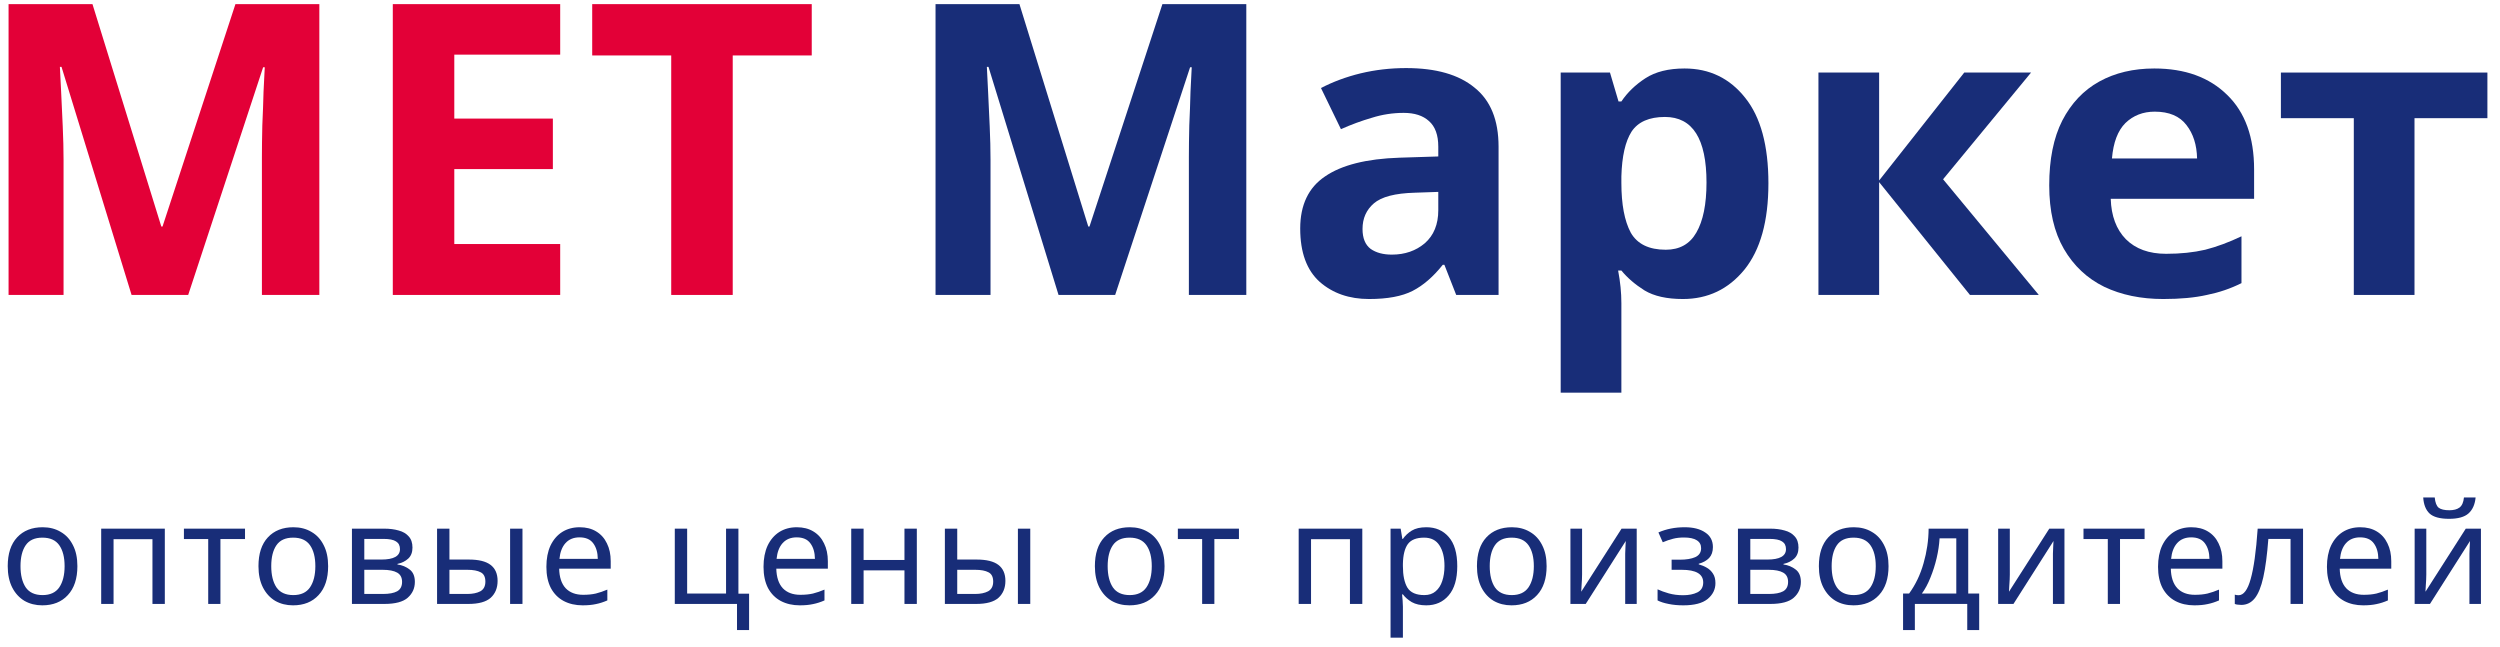
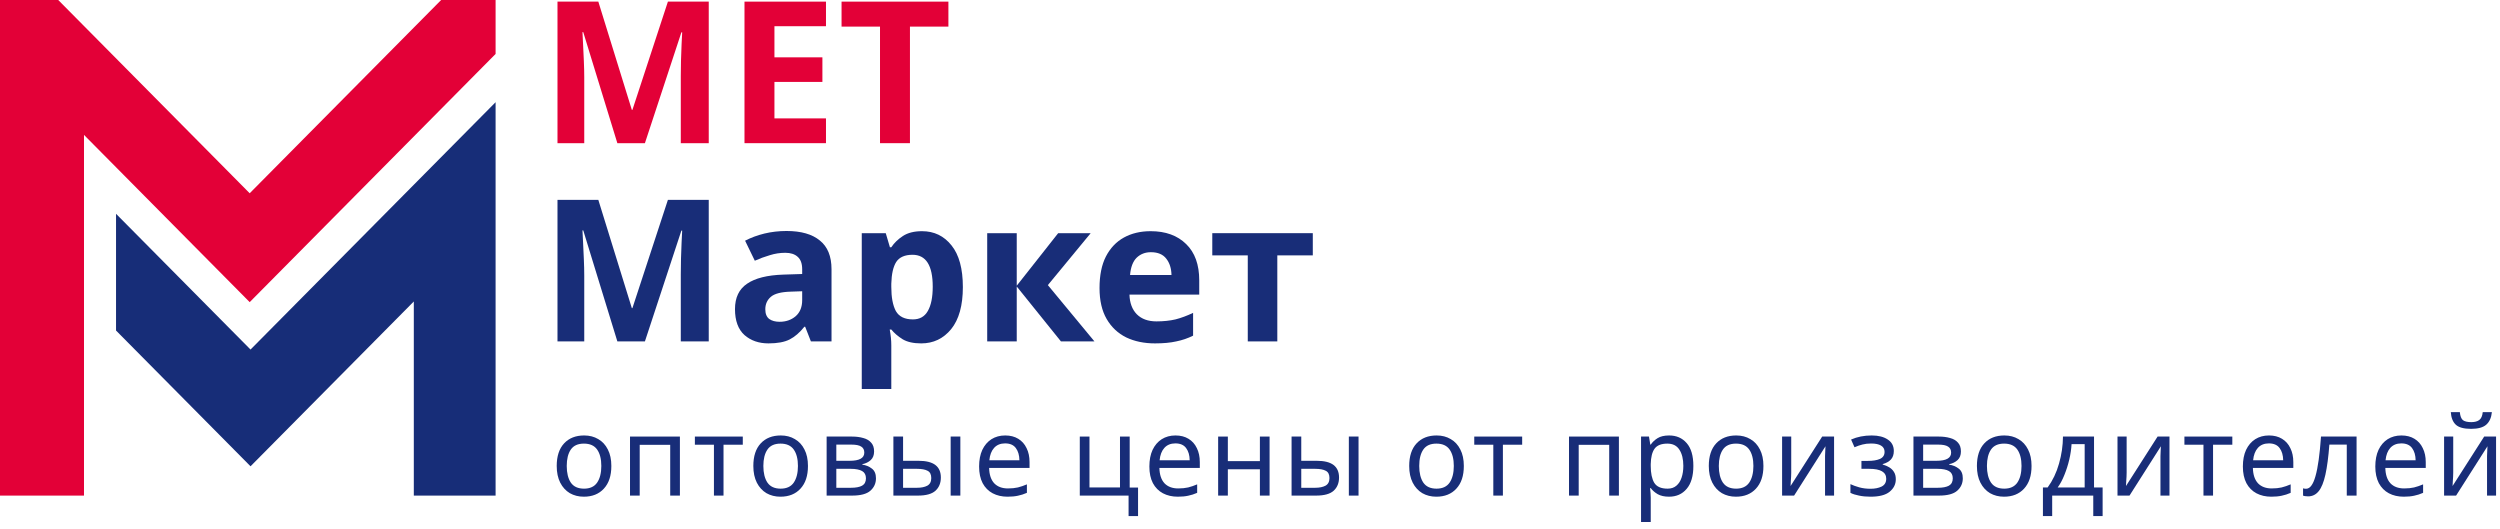
- <svg xmlns="http://www.w3.org/2000/svg" width="178" height="46" viewBox="0 0 178 46" fill="none">
-   <path d="M75.368 21L70.38 4.76H70.264C70.283 5.147 70.312 5.727 70.351 6.5C70.39 7.273 70.428 8.105 70.467 8.994C70.506 9.864 70.525 10.657 70.525 11.372V21H66.61V0.294H72.584L77.485 16.128H77.572L82.763 0.294H88.737V21H84.648V11.198C84.648 10.541 84.658 9.787 84.677 8.936C84.716 8.085 84.745 7.283 84.764 6.529C84.803 5.756 84.832 5.176 84.851 4.789H84.735L79.399 21H75.368Z" fill="#182D78" />
-   <path d="M100.115 4.847C102.242 4.847 103.866 5.311 104.987 6.239C106.128 7.148 106.698 8.549 106.698 10.444V21H103.682L102.841 18.854H102.725C102.049 19.705 101.333 20.323 100.579 20.71C99.825 21.097 98.791 21.29 97.476 21.29C96.065 21.29 94.895 20.884 93.967 20.072C93.039 19.241 92.575 17.974 92.575 16.273C92.575 14.591 93.165 13.354 94.344 12.561C95.524 11.749 97.293 11.304 99.651 11.227L102.406 11.14V10.444C102.406 9.613 102.184 9.004 101.739 8.617C101.314 8.23 100.715 8.037 99.941 8.037C99.168 8.037 98.414 8.153 97.679 8.385C96.945 8.598 96.21 8.868 95.475 9.197L94.054 6.268C94.905 5.823 95.843 5.475 96.867 5.224C97.911 4.973 98.994 4.847 100.115 4.847ZM100.724 13.721C99.332 13.76 98.366 14.011 97.824 14.475C97.283 14.939 97.012 15.548 97.012 16.302C97.012 16.959 97.206 17.433 97.592 17.723C97.979 17.994 98.482 18.129 99.1 18.129C100.028 18.129 100.811 17.858 101.449 17.317C102.087 16.756 102.406 15.973 102.406 14.968V13.663L100.724 13.721Z" fill="#182D78" />
-   <path d="M119.937 4.876C121.716 4.876 123.156 5.572 124.258 6.964C125.36 8.337 125.911 10.367 125.911 13.054C125.911 15.741 125.341 17.791 124.2 19.202C123.06 20.594 121.6 21.29 119.821 21.29C118.681 21.29 117.772 21.087 117.095 20.681C116.419 20.256 115.868 19.782 115.442 19.26H115.21C115.365 20.072 115.442 20.845 115.442 21.58V27.96H111.121V5.166H114.63L115.239 7.225H115.442C115.868 6.587 116.438 6.036 117.153 5.572C117.869 5.108 118.797 4.876 119.937 4.876ZM118.545 8.327C117.424 8.327 116.631 8.675 116.167 9.371C115.723 10.067 115.481 11.13 115.442 12.561V13.025C115.442 14.552 115.665 15.732 116.109 16.563C116.573 17.375 117.405 17.781 118.603 17.781C119.589 17.781 120.314 17.375 120.778 16.563C121.262 15.732 121.503 14.543 121.503 12.996C121.503 9.883 120.517 8.327 118.545 8.327Z" fill="#182D78" />
-   <path d="M139.855 5.166H144.611L138.347 12.764L145.162 21H140.261L133.794 12.967V21H129.473V5.166H133.794V12.851L139.855 5.166Z" fill="#182D78" />
-   <path d="M153.387 4.876C155.571 4.876 157.302 5.504 158.578 6.761C159.854 7.998 160.492 9.767 160.492 12.068V14.156H150.284C150.322 15.374 150.68 16.331 151.357 17.027C152.053 17.723 153.01 18.071 154.228 18.071C155.252 18.071 156.18 17.974 157.012 17.781C157.843 17.568 158.703 17.249 159.593 16.824V20.159C158.819 20.546 157.998 20.826 157.128 21C156.277 21.193 155.243 21.29 154.025 21.29C152.439 21.29 151.038 21 149.82 20.42C148.602 19.821 147.645 18.922 146.949 17.723C146.253 16.524 145.905 15.016 145.905 13.199C145.905 11.343 146.214 9.806 146.833 8.588C147.471 7.351 148.35 6.423 149.472 5.804C150.593 5.185 151.898 4.876 153.387 4.876ZM153.416 7.95C152.584 7.95 151.888 8.221 151.328 8.762C150.786 9.303 150.467 10.144 150.371 11.285H156.432C156.412 10.318 156.161 9.526 155.678 8.907C155.194 8.269 154.44 7.95 153.416 7.95Z" fill="#182D78" />
-   <path d="M177.103 8.414H171.912V21H167.591V8.414H162.4V5.166H177.103V8.414Z" fill="#182D78" />
-   <path d="M5.51 40.31C5.51 41.197 5.283 41.883 4.83 42.37C4.383 42.857 3.777 43.1 3.01 43.1C2.537 43.1 2.113 42.993 1.74 42.78C1.373 42.56 1.083 42.243 0.87 41.83C0.657 41.41 0.55 40.903 0.55 40.31C0.55 39.423 0.773 38.74 1.22 38.26C1.667 37.78 2.273 37.54 3.04 37.54C3.527 37.54 3.953 37.65 4.32 37.87C4.693 38.083 4.983 38.397 5.19 38.81C5.403 39.217 5.51 39.717 5.51 40.31ZM1.46 40.31C1.46 40.943 1.583 41.447 1.83 41.82C2.083 42.187 2.483 42.37 3.03 42.37C3.57 42.37 3.967 42.187 4.22 41.82C4.473 41.447 4.6 40.943 4.6 40.31C4.6 39.677 4.473 39.18 4.22 38.82C3.967 38.46 3.567 38.28 3.02 38.28C2.473 38.28 2.077 38.46 1.83 38.82C1.583 39.18 1.46 39.677 1.46 40.31Z" fill="#182D78" />
-   <path d="M11.735 37.64V43H10.855V38.39H8.085V43H7.205V37.64H11.735Z" fill="#182D78" />
-   <path d="M17.445 38.38H15.695V43H14.825V38.38H13.095V37.64H17.445V38.38Z" fill="#182D78" />
-   <path d="M23.363 40.31C23.363 41.197 23.136 41.883 22.683 42.37C22.236 42.857 21.63 43.1 20.863 43.1C20.39 43.1 19.966 42.993 19.593 42.78C19.226 42.56 18.936 42.243 18.723 41.83C18.51 41.41 18.403 40.903 18.403 40.31C18.403 39.423 18.626 38.74 19.073 38.26C19.52 37.78 20.126 37.54 20.893 37.54C21.38 37.54 21.806 37.65 22.173 37.87C22.546 38.083 22.836 38.397 23.043 38.81C23.256 39.217 23.363 39.717 23.363 40.31ZM19.313 40.31C19.313 40.943 19.436 41.447 19.683 41.82C19.936 42.187 20.336 42.37 20.883 42.37C21.423 42.37 21.82 42.187 22.073 41.82C22.326 41.447 22.453 40.943 22.453 40.31C22.453 39.677 22.326 39.18 22.073 38.82C21.82 38.46 21.42 38.28 20.873 38.28C20.326 38.28 19.93 38.46 19.683 38.82C19.436 39.18 19.313 39.677 19.313 40.31Z" fill="#182D78" />
-   <path d="M29.368 38.99C29.368 39.323 29.268 39.583 29.068 39.77C28.868 39.957 28.611 40.083 28.298 40.15V40.19C28.631 40.237 28.921 40.357 29.168 40.55C29.415 40.737 29.538 41.03 29.538 41.43C29.538 41.883 29.368 42.26 29.028 42.56C28.695 42.853 28.141 43 27.368 43H25.058V37.64H27.358C27.738 37.64 28.078 37.683 28.378 37.77C28.684 37.85 28.924 37.99 29.098 38.19C29.278 38.383 29.368 38.65 29.368 38.99ZM28.478 39.1C28.478 38.847 28.384 38.663 28.198 38.55C28.018 38.43 27.721 38.37 27.308 38.37H25.938V39.84H27.148C28.035 39.84 28.478 39.593 28.478 39.1ZM28.628 41.43C28.628 41.123 28.511 40.903 28.278 40.77C28.044 40.637 27.701 40.57 27.248 40.57H25.938V42.29H27.268C27.708 42.29 28.044 42.227 28.278 42.1C28.511 41.967 28.628 41.743 28.628 41.43Z" fill="#182D78" />
-   <path d="M31.119 43V37.64H32V39.84H33.389C34.083 39.84 34.596 39.967 34.929 40.22C35.263 40.473 35.429 40.853 35.429 41.36C35.429 41.86 35.266 42.26 34.94 42.56C34.613 42.853 34.083 43 33.349 43H31.119ZM36.319 43V37.64H37.2V43H36.319ZM33.27 42.29C33.65 42.29 33.959 42.227 34.2 42.1C34.44 41.967 34.559 41.737 34.559 41.41C34.559 41.083 34.45 40.863 34.23 40.75C34.01 40.63 33.693 40.57 33.279 40.57H32V42.29H33.27Z" fill="#182D78" />
-   <path d="M41.273 37.54C41.733 37.54 42.126 37.64 42.453 37.84C42.786 38.04 43.039 38.323 43.213 38.69C43.393 39.05 43.483 39.473 43.483 39.96V40.49H39.813C39.826 41.097 39.979 41.56 40.273 41.88C40.573 42.193 40.989 42.35 41.523 42.35C41.863 42.35 42.163 42.32 42.423 42.26C42.689 42.193 42.963 42.1 43.243 41.98V42.75C42.969 42.87 42.699 42.957 42.433 43.01C42.166 43.07 41.849 43.1 41.483 43.1C40.976 43.1 40.526 42.997 40.133 42.79C39.746 42.583 39.443 42.277 39.223 41.87C39.009 41.457 38.903 40.953 38.903 40.36C38.903 39.773 38.999 39.27 39.193 38.85C39.393 38.43 39.669 38.107 40.023 37.88C40.383 37.653 40.799 37.54 41.273 37.54ZM41.263 38.26C40.843 38.26 40.509 38.397 40.263 38.67C40.023 38.937 39.879 39.31 39.833 39.79H42.563C42.556 39.337 42.449 38.97 42.243 38.69C42.036 38.403 41.709 38.26 41.263 38.26Z" fill="#182D78" />
-   <path d="M53.335 44.86H52.475V43H48.045V37.64H48.925V42.26H51.695V37.64H52.575V42.27H53.335V44.86Z" fill="#182D78" />
-   <path d="M56.733 37.54C57.193 37.54 57.587 37.64 57.913 37.84C58.247 38.04 58.5 38.323 58.673 38.69C58.853 39.05 58.943 39.473 58.943 39.96V40.49H55.273C55.287 41.097 55.44 41.56 55.733 41.88C56.033 42.193 56.45 42.35 56.983 42.35C57.323 42.35 57.623 42.32 57.883 42.26C58.15 42.193 58.423 42.1 58.703 41.98V42.75C58.43 42.87 58.16 42.957 57.893 43.01C57.627 43.07 57.31 43.1 56.943 43.1C56.437 43.1 55.987 42.997 55.593 42.79C55.207 42.583 54.903 42.277 54.683 41.87C54.47 41.457 54.363 40.953 54.363 40.36C54.363 39.773 54.46 39.27 54.653 38.85C54.853 38.43 55.13 38.107 55.483 37.88C55.843 37.653 56.26 37.54 56.733 37.54ZM56.723 38.26C56.303 38.26 55.97 38.397 55.723 38.67C55.483 38.937 55.34 39.31 55.293 39.79H58.023C58.017 39.337 57.91 38.97 57.703 38.69C57.497 38.403 57.17 38.26 56.723 38.26Z" fill="#182D78" />
-   <path d="M61.488 37.64V39.87H64.398V37.64H65.278V43H64.398V40.61H61.488V43H60.608V37.64H61.488Z" fill="#182D78" />
-   <path d="M67.275 43V37.64H68.155V39.84H69.545C70.238 39.84 70.752 39.967 71.085 40.22C71.418 40.473 71.585 40.853 71.585 41.36C71.585 41.86 71.422 42.26 71.095 42.56C70.768 42.853 70.238 43 69.505 43H67.275ZM72.475 43V37.64H73.355V43H72.475ZM69.425 42.29C69.805 42.29 70.115 42.227 70.355 42.1C70.595 41.967 70.715 41.737 70.715 41.41C70.715 41.083 70.605 40.863 70.385 40.75C70.165 40.63 69.848 40.57 69.435 40.57H68.155V42.29H69.425Z" fill="#182D78" />
-   <path d="M82.916 40.31C82.916 41.197 82.689 41.883 82.236 42.37C81.789 42.857 81.183 43.1 80.416 43.1C79.942 43.1 79.519 42.993 79.146 42.78C78.779 42.56 78.489 42.243 78.276 41.83C78.062 41.41 77.956 40.903 77.956 40.31C77.956 39.423 78.179 38.74 78.626 38.26C79.073 37.78 79.679 37.54 80.446 37.54C80.933 37.54 81.359 37.65 81.726 37.87C82.099 38.083 82.389 38.397 82.596 38.81C82.809 39.217 82.916 39.717 82.916 40.31ZM78.866 40.31C78.866 40.943 78.989 41.447 79.236 41.82C79.489 42.187 79.889 42.37 80.436 42.37C80.976 42.37 81.373 42.187 81.626 41.82C81.879 41.447 82.006 40.943 82.006 40.31C82.006 39.677 81.879 39.18 81.626 38.82C81.373 38.46 80.972 38.28 80.426 38.28C79.879 38.28 79.483 38.46 79.236 38.82C78.989 39.18 78.866 39.677 78.866 40.31Z" fill="#182D78" />
-   <path d="M88.213 38.38H86.463V43H85.593V38.38H83.863V37.64H88.213V38.38Z" fill="#182D78" />
-   <path d="M96.996 37.64V43H96.116V38.39H93.346V43H92.466V37.64H96.996Z" fill="#182D78" />
-   <path d="M101.557 37.54C102.217 37.54 102.747 37.77 103.147 38.23C103.553 38.69 103.757 39.383 103.757 40.31C103.757 41.223 103.553 41.917 103.147 42.39C102.747 42.863 102.213 43.1 101.547 43.1C101.133 43.1 100.79 43.023 100.517 42.87C100.25 42.71 100.04 42.527 99.887 42.32H99.827C99.84 42.433 99.853 42.577 99.867 42.75C99.88 42.923 99.887 43.073 99.887 43.2V45.4H99.007V37.64H99.727L99.847 38.37H99.887C100.047 38.137 100.257 37.94 100.517 37.78C100.777 37.62 101.123 37.54 101.557 37.54ZM101.397 38.28C100.85 38.28 100.463 38.433 100.237 38.74C100.017 39.047 99.9 39.513 99.887 40.14V40.31C99.887 40.97 99.993 41.48 100.207 41.84C100.427 42.193 100.83 42.37 101.417 42.37C101.743 42.37 102.01 42.28 102.217 42.1C102.43 41.92 102.587 41.677 102.687 41.37C102.793 41.057 102.847 40.7 102.847 40.3C102.847 39.687 102.727 39.197 102.487 38.83C102.253 38.463 101.89 38.28 101.397 38.28Z" fill="#182D78" />
-   <path d="M110.119 40.31C110.119 41.197 109.892 41.883 109.439 42.37C108.992 42.857 108.386 43.1 107.619 43.1C107.146 43.1 106.722 42.993 106.349 42.78C105.982 42.56 105.692 42.243 105.479 41.83C105.266 41.41 105.159 40.903 105.159 40.31C105.159 39.423 105.382 38.74 105.829 38.26C106.276 37.78 106.882 37.54 107.649 37.54C108.136 37.54 108.562 37.65 108.929 37.87C109.302 38.083 109.592 38.397 109.799 38.81C110.012 39.217 110.119 39.717 110.119 40.31ZM106.069 40.31C106.069 40.943 106.192 41.447 106.439 41.82C106.692 42.187 107.092 42.37 107.639 42.37C108.179 42.37 108.576 42.187 108.829 41.82C109.082 41.447 109.209 40.943 109.209 40.31C109.209 39.677 109.082 39.18 108.829 38.82C108.576 38.46 108.176 38.28 107.629 38.28C107.082 38.28 106.686 38.46 106.439 38.82C106.192 39.18 106.069 39.677 106.069 40.31Z" fill="#182D78" />
-   <path d="M112.644 40.91C112.644 40.99 112.64 41.11 112.634 41.27C112.627 41.43 112.617 41.59 112.604 41.75C112.597 41.91 112.59 42.037 112.584 42.13L115.454 37.64H116.534V43H115.714V39.84C115.714 39.733 115.714 39.593 115.714 39.42C115.72 39.247 115.727 39.077 115.734 38.91C115.74 38.737 115.747 38.607 115.754 38.52L112.904 43H111.814V37.64H112.644V40.91Z" fill="#182D78" />
-   <path d="M119.949 37.54C120.563 37.54 121.049 37.663 121.409 37.91C121.776 38.15 121.959 38.497 121.959 38.95C121.959 39.277 121.869 39.537 121.689 39.73C121.509 39.917 121.263 40.053 120.949 40.14V40.18C121.163 40.24 121.359 40.323 121.539 40.43C121.719 40.537 121.863 40.677 121.969 40.85C122.083 41.023 122.139 41.247 122.139 41.52C122.139 41.967 121.953 42.343 121.579 42.65C121.213 42.95 120.636 43.1 119.849 43.1C119.463 43.1 119.113 43.067 118.799 43C118.486 42.94 118.226 42.857 118.019 42.75V41.96C118.246 42.067 118.513 42.163 118.819 42.25C119.133 42.337 119.473 42.38 119.839 42.38C120.239 42.38 120.576 42.313 120.849 42.18C121.129 42.04 121.269 41.803 121.269 41.47C121.269 40.87 120.759 40.57 119.739 40.57H119.019V39.85H119.599C120.059 39.85 120.426 39.79 120.699 39.67C120.979 39.543 121.119 39.33 121.119 39.03C121.119 38.777 121.013 38.587 120.799 38.46C120.593 38.333 120.293 38.27 119.899 38.27C119.606 38.27 119.346 38.3 119.119 38.36C118.899 38.413 118.656 38.497 118.389 38.61L118.079 37.91C118.639 37.663 119.263 37.54 119.949 37.54Z" fill="#182D78" />
-   <path d="M128.052 38.99C128.052 39.323 127.952 39.583 127.752 39.77C127.552 39.957 127.295 40.083 126.982 40.15V40.19C127.315 40.237 127.605 40.357 127.852 40.55C128.098 40.737 128.222 41.03 128.222 41.43C128.222 41.883 128.052 42.26 127.712 42.56C127.378 42.853 126.825 43 126.052 43H123.742V37.64H126.042C126.422 37.64 126.762 37.683 127.062 37.77C127.368 37.85 127.608 37.99 127.782 38.19C127.962 38.383 128.052 38.65 128.052 38.99ZM127.162 39.1C127.162 38.847 127.068 38.663 126.882 38.55C126.702 38.43 126.405 38.37 125.992 38.37H124.622V39.84H125.832C126.718 39.84 127.162 39.593 127.162 39.1ZM127.312 41.43C127.312 41.123 127.195 40.903 126.962 40.77C126.728 40.637 126.385 40.57 125.932 40.57H124.622V42.29H125.952C126.392 42.29 126.728 42.227 126.962 42.1C127.195 41.967 127.312 41.743 127.312 41.43Z" fill="#182D78" />
-   <path d="M134.464 40.31C134.464 41.197 134.237 41.883 133.784 42.37C133.337 42.857 132.73 43.1 131.964 43.1C131.49 43.1 131.067 42.993 130.694 42.78C130.327 42.56 130.037 42.243 129.824 41.83C129.61 41.41 129.504 40.903 129.504 40.31C129.504 39.423 129.727 38.74 130.174 38.26C130.62 37.78 131.227 37.54 131.993 37.54C132.48 37.54 132.907 37.65 133.274 37.87C133.647 38.083 133.937 38.397 134.144 38.81C134.357 39.217 134.464 39.717 134.464 40.31ZM130.414 40.31C130.414 40.943 130.537 41.447 130.784 41.82C131.037 42.187 131.437 42.37 131.984 42.37C132.524 42.37 132.92 42.187 133.174 41.82C133.427 41.447 133.554 40.943 133.554 40.31C133.554 39.677 133.427 39.18 133.174 38.82C132.92 38.46 132.52 38.28 131.974 38.28C131.427 38.28 131.03 38.46 130.784 38.82C130.537 39.18 130.414 39.677 130.414 40.31Z" fill="#182D78" />
-   <path d="M140.138 37.64V42.26H140.918V44.86H140.068V43H136.338V44.86H135.498V42.26H135.928C136.388 41.627 136.732 40.907 136.958 40.1C137.192 39.287 137.312 38.467 137.318 37.64H140.138ZM138.098 38.33C138.072 38.783 138.002 39.253 137.888 39.74C137.775 40.22 137.628 40.68 137.448 41.12C137.275 41.56 137.072 41.94 136.838 42.26H139.288V38.33H138.098Z" fill="#182D78" />
-   <path d="M143.099 40.91C143.099 40.99 143.095 41.11 143.089 41.27C143.082 41.43 143.072 41.59 143.059 41.75C143.052 41.91 143.045 42.037 143.039 42.13L145.909 37.64H146.989V43H146.169V39.84C146.169 39.733 146.169 39.593 146.169 39.42C146.175 39.247 146.182 39.077 146.189 38.91C146.195 38.737 146.202 38.607 146.209 38.52L143.359 43H142.269V37.64H143.099V40.91Z" fill="#182D78" />
-   <path d="M152.695 38.38H150.945V43H150.075V38.38H148.345V37.64H152.695V38.38Z" fill="#182D78" />
-   <path d="M156.023 37.54C156.483 37.54 156.876 37.64 157.203 37.84C157.536 38.04 157.789 38.323 157.963 38.69C158.143 39.05 158.233 39.473 158.233 39.96V40.49H154.563C154.576 41.097 154.729 41.56 155.023 41.88C155.323 42.193 155.739 42.35 156.273 42.35C156.613 42.35 156.913 42.32 157.173 42.26C157.439 42.193 157.713 42.1 157.993 41.98V42.75C157.719 42.87 157.449 42.957 157.183 43.01C156.916 43.07 156.599 43.1 156.233 43.1C155.726 43.1 155.276 42.997 154.883 42.79C154.496 42.583 154.193 42.277 153.973 41.87C153.759 41.457 153.653 40.953 153.653 40.36C153.653 39.773 153.749 39.27 153.943 38.85C154.143 38.43 154.419 38.107 154.773 37.88C155.133 37.653 155.549 37.54 156.023 37.54ZM156.013 38.26C155.593 38.26 155.259 38.397 155.013 38.67C154.773 38.937 154.629 39.31 154.583 39.79H157.313C157.306 39.337 157.199 38.97 156.993 38.69C156.786 38.403 156.459 38.26 156.013 38.26Z" fill="#182D78" />
-   <path d="M163.977 43H163.087V38.37H161.507C161.421 39.497 161.301 40.407 161.147 41.1C160.994 41.787 160.791 42.287 160.537 42.6C160.284 42.913 159.964 43.07 159.577 43.07C159.491 43.07 159.404 43.063 159.317 43.05C159.237 43.043 159.171 43.027 159.117 43V42.34C159.157 42.353 159.201 42.363 159.247 42.37C159.294 42.377 159.341 42.38 159.387 42.38C159.747 42.38 160.034 41.997 160.247 41.23C160.467 40.463 160.634 39.267 160.747 37.64H163.977V43Z" fill="#182D78" />
-   <path d="M168.048 37.54C168.508 37.54 168.902 37.64 169.229 37.84C169.562 38.04 169.815 38.323 169.988 38.69C170.168 39.05 170.258 39.473 170.258 39.96V40.49H166.589C166.602 41.097 166.755 41.56 167.048 41.88C167.348 42.193 167.765 42.35 168.298 42.35C168.638 42.35 168.939 42.32 169.199 42.26C169.465 42.193 169.738 42.1 170.018 41.98V42.75C169.745 42.87 169.475 42.957 169.208 43.01C168.942 43.07 168.625 43.1 168.258 43.1C167.752 43.1 167.302 42.997 166.908 42.79C166.522 42.583 166.218 42.277 165.998 41.87C165.785 41.457 165.678 40.953 165.678 40.36C165.678 39.773 165.775 39.27 165.968 38.85C166.168 38.43 166.445 38.107 166.798 37.88C167.158 37.653 167.575 37.54 168.048 37.54ZM168.038 38.26C167.618 38.26 167.285 38.397 167.038 38.67C166.798 38.937 166.655 39.31 166.608 39.79H169.339C169.332 39.337 169.225 38.97 169.018 38.69C168.812 38.403 168.485 38.26 168.038 38.26Z" fill="#182D78" />
-   <path d="M176.263 35.42C176.216 35.92 176.046 36.3 175.753 36.56C175.466 36.813 175.006 36.94 174.373 36.94C173.72 36.94 173.256 36.813 172.983 36.56C172.716 36.307 172.566 35.927 172.533 35.42H173.353C173.386 35.78 173.48 36.023 173.633 36.15C173.793 36.27 174.046 36.33 174.393 36.33C174.7 36.33 174.94 36.267 175.113 36.14C175.293 36.007 175.4 35.767 175.433 35.42H176.263ZM172.753 40.91C172.753 40.99 172.75 41.11 172.743 41.27C172.736 41.43 172.726 41.59 172.713 41.75C172.706 41.91 172.7 42.037 172.693 42.13L175.563 37.64H176.643V43H175.823V39.84C175.823 39.733 175.823 39.593 175.823 39.42C175.83 39.247 175.836 39.077 175.843 38.91C175.85 38.737 175.856 38.607 175.863 38.52L173.013 43H171.923V37.64H172.753V40.91Z" fill="#182D78" />
-   <path d="M9.368 21L4.38 4.76H4.264C4.283 5.147 4.312 5.727 4.351 6.5C4.39 7.273 4.428 8.105 4.467 8.994C4.506 9.864 4.525 10.657 4.525 11.372V21H0.61V0.294H6.584L11.485 16.128H11.572L16.763 0.294H22.737V21H18.648V11.198C18.648 10.541 18.658 9.787 18.677 8.936C18.716 8.085 18.745 7.283 18.764 6.529C18.803 5.756 18.832 5.176 18.851 4.789H18.735L13.399 21H9.368Z" fill="#E30037" />
-   <path d="M39.886 21H27.967V0.294H39.886V3.89H32.346V8.443H39.364V12.039H32.346V17.375H39.886V21Z" fill="#E30037" />
-   <path d="M52.17 21H47.791V3.948H42.165V0.294H57.796V3.948H52.17V21Z" fill="#E30037" />
+ <svg xmlns="http://www.w3.org/2000/svg" width="227" height="48" viewBox="0 0 227 48" fill="none">
+   <path d="M56.056 31L52.96 20.92H52.888C52.9 21.16 52.918 21.52 52.942 22C52.966 22.48 52.99 22.996 53.014 23.548C53.038 24.088 53.05 24.58 53.05 25.024V31H50.62V18.148H54.328L57.37 27.976H57.424L60.646 18.148H64.354V31H61.816V24.916C61.816 24.508 61.822 24.04 61.834 23.512C61.858 22.984 61.876 22.486 61.888 22.018C61.912 21.538 61.93 21.178 61.942 20.938H61.87L58.558 31H56.056Z" fill="#182D78" />
+   <path d="M71.416 20.974C72.737 20.974 73.745 21.262 74.441 21.838C75.148 22.402 75.502 23.272 75.502 24.448V31H73.63L73.109 29.668H73.037C72.617 30.196 72.172 30.58 71.704 30.82C71.237 31.06 70.594 31.18 69.778 31.18C68.903 31.18 68.177 30.928 67.6 30.424C67.025 29.908 66.737 29.122 66.737 28.066C66.737 27.022 67.103 26.254 67.835 25.762C68.567 25.258 69.665 24.982 71.129 24.934L72.838 24.88V24.448C72.838 23.932 72.701 23.554 72.424 23.314C72.16 23.074 71.788 22.954 71.308 22.954C70.829 22.954 70.361 23.026 69.904 23.17C69.448 23.302 68.993 23.47 68.537 23.674L67.654 21.856C68.183 21.58 68.764 21.364 69.4 21.208C70.049 21.052 70.721 20.974 71.416 20.974ZM71.794 26.482C70.93 26.506 70.331 26.662 69.995 26.95C69.659 27.238 69.49 27.616 69.49 28.084C69.49 28.492 69.611 28.786 69.85 28.966C70.091 29.134 70.403 29.218 70.787 29.218C71.362 29.218 71.849 29.05 72.245 28.714C72.641 28.366 72.838 27.88 72.838 27.256V26.446L71.794 26.482Z" fill="#182D78" />
+   <path d="M83.72 20.992C84.824 20.992 85.718 21.424 86.402 22.288C87.086 23.14 87.428 24.4 87.428 26.068C87.428 27.736 87.074 29.008 86.366 29.884C85.658 30.748 84.752 31.18 83.648 31.18C82.94 31.18 82.376 31.054 81.956 30.802C81.536 30.538 81.194 30.244 80.93 29.92H80.786C80.882 30.424 80.93 30.904 80.93 31.36V35.32H78.248V21.172H80.426L80.804 22.45H80.93C81.194 22.054 81.548 21.712 81.992 21.424C82.436 21.136 83.012 20.992 83.72 20.992ZM82.856 23.134C82.16 23.134 81.668 23.35 81.38 23.782C81.104 24.214 80.954 24.874 80.93 25.762V26.05C80.93 26.998 81.068 27.73 81.344 28.246C81.632 28.75 82.148 29.002 82.892 29.002C83.504 29.002 83.954 28.75 84.242 28.246C84.542 27.73 84.692 26.992 84.692 26.032C84.692 24.1 84.08 23.134 82.856 23.134Z" fill="#182D78" />
+   <path d="M96.082 21.172H99.034L95.146 25.888L99.376 31H96.334L92.32 26.014V31H89.638V21.172H92.32V25.942L96.082 21.172Z" fill="#182D78" />
+   <path d="M104.481 20.992C105.837 20.992 106.911 21.382 107.703 22.162C108.495 22.93 108.891 24.028 108.891 25.456V26.752H102.555C102.579 27.508 102.801 28.102 103.221 28.534C103.653 28.966 104.247 29.182 105.003 29.182C105.639 29.182 106.215 29.122 106.731 29.002C107.247 28.87 107.781 28.672 108.333 28.408V30.478C107.853 30.718 107.343 30.892 106.803 31C106.275 31.12 105.633 31.18 104.877 31.18C103.893 31.18 103.023 31 102.267 30.64C101.511 30.268 100.917 29.71 100.485 28.966C100.053 28.222 99.837 27.286 99.837 26.158C99.837 25.006 100.029 24.052 100.413 23.296C100.809 22.528 101.355 21.952 102.051 21.568C102.747 21.184 103.557 20.992 104.481 20.992ZM104.499 22.9C103.983 22.9 103.551 23.068 103.203 23.404C102.867 23.74 102.669 24.262 102.609 24.97H106.371C106.359 24.37 106.203 23.878 105.903 23.494C105.603 23.098 105.135 22.9 104.499 22.9Z" fill="#182D78" />
+   <path d="M119.202 23.188H115.98V31H113.298V23.188H110.076V21.172H119.202V23.188Z" fill="#182D78" />
+   <path d="M55.51 42.31C55.51 43.197 55.283 43.883 54.83 44.37C54.383 44.857 53.777 45.1 53.01 45.1C52.537 45.1 52.113 44.993 51.74 44.78C51.373 44.56 51.083 44.243 50.87 43.83C50.657 43.41 50.55 42.903 50.55 42.31C50.55 41.423 50.773 40.74 51.22 40.26C51.667 39.78 52.273 39.54 53.04 39.54C53.527 39.54 53.953 39.65 54.32 39.87C54.693 40.083 54.983 40.397 55.19 40.81C55.403 41.217 55.51 41.717 55.51 42.31ZM51.46 42.31C51.46 42.943 51.583 43.447 51.83 43.82C52.083 44.187 52.483 44.37 53.03 44.37C53.57 44.37 53.967 44.187 54.22 43.82C54.473 43.447 54.6 42.943 54.6 42.31C54.6 41.677 54.473 41.18 54.22 40.82C53.967 40.46 53.567 40.28 53.02 40.28C52.473 40.28 52.077 40.46 51.83 40.82C51.583 41.18 51.46 41.677 51.46 42.31Z" fill="#182D78" />
+   <path d="M61.735 39.64V45H60.855V40.39H58.085V45H57.205V39.64H61.735Z" fill="#182D78" />
+   <path d="M67.445 40.38H65.695V45H64.825V40.38H63.095V39.64H67.445V40.38Z" fill="#182D78" />
+   <path d="M73.363 42.31C73.363 43.197 73.136 43.883 72.683 44.37C72.236 44.857 71.63 45.1 70.863 45.1C70.39 45.1 69.966 44.993 69.593 44.78C69.226 44.56 68.936 44.243 68.723 43.83C68.51 43.41 68.403 42.903 68.403 42.31C68.403 41.423 68.626 40.74 69.073 40.26C69.52 39.78 70.126 39.54 70.893 39.54C71.38 39.54 71.806 39.65 72.173 39.87C72.546 40.083 72.836 40.397 73.043 40.81C73.256 41.217 73.363 41.717 73.363 42.31ZM69.313 42.31C69.313 42.943 69.436 43.447 69.683 43.82C69.936 44.187 70.336 44.37 70.883 44.37C71.423 44.37 71.82 44.187 72.073 43.82C72.326 43.447 72.453 42.943 72.453 42.31C72.453 41.677 72.326 41.18 72.073 40.82C71.82 40.46 71.42 40.28 70.873 40.28C70.326 40.28 69.93 40.46 69.683 40.82C69.436 41.18 69.313 41.677 69.313 42.31Z" fill="#182D78" />
+   <path d="M79.368 40.99C79.368 41.323 79.268 41.583 79.068 41.77C78.868 41.957 78.611 42.083 78.298 42.15V42.19C78.631 42.237 78.921 42.357 79.168 42.55C79.415 42.737 79.538 43.03 79.538 43.43C79.538 43.883 79.368 44.26 79.028 44.56C78.695 44.853 78.141 45 77.368 45H75.058V39.64H77.358C77.738 39.64 78.078 39.683 78.378 39.77C78.684 39.85 78.924 39.99 79.098 40.19C79.278 40.383 79.368 40.65 79.368 40.99ZM78.478 41.1C78.478 40.847 78.385 40.663 78.198 40.55C78.018 40.43 77.721 40.37 77.308 40.37H75.938V41.84H77.148C78.034 41.84 78.478 41.593 78.478 41.1ZM78.628 43.43C78.628 43.123 78.511 42.903 78.278 42.77C78.044 42.637 77.701 42.57 77.248 42.57H75.938V44.29H77.268C77.708 44.29 78.044 44.227 78.278 44.1C78.511 43.967 78.628 43.743 78.628 43.43Z" fill="#182D78" />
+   <path d="M81.12 45V39.64H81.999V41.84H83.389C84.083 41.84 84.596 41.967 84.93 42.22C85.263 42.473 85.43 42.853 85.43 43.36C85.43 43.86 85.266 44.26 84.939 44.56C84.613 44.853 84.083 45 83.35 45H81.12ZM86.32 45V39.64H87.2V45H86.32ZM83.269 44.29C83.65 44.29 83.96 44.227 84.2 44.1C84.439 43.967 84.559 43.737 84.559 43.41C84.559 43.083 84.45 42.863 84.23 42.75C84.01 42.63 83.693 42.57 83.279 42.57H81.999V44.29H83.269Z" fill="#182D78" />
+   <path d="M91.273 39.54C91.733 39.54 92.126 39.64 92.453 39.84C92.786 40.04 93.039 40.323 93.213 40.69C93.393 41.05 93.483 41.473 93.483 41.96V42.49H89.813C89.826 43.097 89.979 43.56 90.273 43.88C90.573 44.193 90.989 44.35 91.523 44.35C91.863 44.35 92.163 44.32 92.423 44.26C92.689 44.193 92.963 44.1 93.243 43.98V44.75C92.969 44.87 92.699 44.957 92.433 45.01C92.166 45.07 91.849 45.1 91.483 45.1C90.976 45.1 90.526 44.997 90.133 44.79C89.746 44.583 89.443 44.277 89.223 43.87C89.009 43.457 88.903 42.953 88.903 42.36C88.903 41.773 88.999 41.27 89.193 40.85C89.393 40.43 89.669 40.107 90.023 39.88C90.383 39.653 90.799 39.54 91.273 39.54ZM91.263 40.26C90.843 40.26 90.509 40.397 90.263 40.67C90.023 40.937 89.879 41.31 89.833 41.79H92.563C92.556 41.337 92.449 40.97 92.243 40.69C92.036 40.403 91.709 40.26 91.263 40.26Z" fill="#182D78" />
+   <path d="M103.335 46.86H102.475V45H98.045V39.64H98.925V44.26H101.695V39.64H102.575V44.27H103.335V46.86Z" fill="#182D78" />
+   <path d="M106.733 39.54C107.193 39.54 107.587 39.64 107.913 39.84C108.247 40.04 108.5 40.323 108.673 40.69C108.853 41.05 108.943 41.473 108.943 41.96V42.49H105.273C105.287 43.097 105.44 43.56 105.733 43.88C106.033 44.193 106.45 44.35 106.983 44.35C107.323 44.35 107.623 44.32 107.883 44.26C108.15 44.193 108.423 44.1 108.703 43.98V44.75C108.43 44.87 108.16 44.957 107.893 45.01C107.627 45.07 107.31 45.1 106.943 45.1C106.437 45.1 105.987 44.997 105.593 44.79C105.207 44.583 104.903 44.277 104.683 43.87C104.47 43.457 104.363 42.953 104.363 42.36C104.363 41.773 104.46 41.27 104.653 40.85C104.853 40.43 105.13 40.107 105.483 39.88C105.843 39.653 106.26 39.54 106.733 39.54ZM106.723 40.26C106.303 40.26 105.97 40.397 105.723 40.67C105.483 40.937 105.34 41.31 105.293 41.79H108.023C108.017 41.337 107.91 40.97 107.703 40.69C107.497 40.403 107.17 40.26 106.723 40.26Z" fill="#182D78" />
+   <path d="M111.488 39.64V41.87H114.398V39.64H115.278V45H114.398V42.61H111.488V45H110.608V39.64H111.488Z" fill="#182D78" />
+   <path d="M117.275 45V39.64H118.155V41.84H119.545C120.238 41.84 120.752 41.967 121.085 42.22C121.418 42.473 121.585 42.853 121.585 43.36C121.585 43.86 121.422 44.26 121.095 44.56C120.768 44.853 120.238 45 119.505 45H117.275ZM122.475 45V39.64H123.355V45H122.475ZM119.425 44.29C119.805 44.29 120.115 44.227 120.355 44.1C120.595 43.967 120.715 43.737 120.715 43.41C120.715 43.083 120.605 42.863 120.385 42.75C120.165 42.63 119.848 42.57 119.435 42.57H118.155V44.29H119.425Z" fill="#182D78" />
+   <path d="M132.916 42.31C132.916 43.197 132.689 43.883 132.236 44.37C131.789 44.857 131.183 45.1 130.416 45.1C129.943 45.1 129.519 44.993 129.146 44.78C128.779 44.56 128.489 44.243 128.276 43.83C128.063 43.41 127.956 42.903 127.956 42.31C127.956 41.423 128.179 40.74 128.626 40.26C129.073 39.78 129.679 39.54 130.446 39.54C130.933 39.54 131.359 39.65 131.726 39.87C132.099 40.083 132.389 40.397 132.596 40.81C132.809 41.217 132.916 41.717 132.916 42.31ZM128.866 42.31C128.866 42.943 128.989 43.447 129.236 43.82C129.489 44.187 129.889 44.37 130.436 44.37C130.976 44.37 131.373 44.187 131.626 43.82C131.879 43.447 132.006 42.943 132.006 42.31C132.006 41.677 131.879 41.18 131.626 40.82C131.373 40.46 130.973 40.28 130.426 40.28C129.879 40.28 129.483 40.46 129.236 40.82C128.989 41.18 128.866 41.677 128.866 42.31Z" fill="#182D78" />
+   <path d="M138.213 40.38H136.463V45H135.593V40.38H133.863V39.64H138.213V40.38Z" fill="#182D78" />
+   <path d="M146.996 39.64V45H146.116V40.39H143.346V45H142.466V39.64H146.996Z" fill="#182D78" />
+   <path d="M151.557 39.54C152.217 39.54 152.747 39.77 153.147 40.23C153.553 40.69 153.757 41.383 153.757 42.31C153.757 43.223 153.553 43.917 153.147 44.39C152.747 44.863 152.213 45.1 151.547 45.1C151.133 45.1 150.79 45.023 150.517 44.87C150.25 44.71 150.04 44.527 149.887 44.32H149.827C149.84 44.433 149.853 44.577 149.867 44.75C149.88 44.923 149.887 45.073 149.887 45.2V47.4H149.007V39.64H149.727L149.847 40.37H149.887C150.047 40.137 150.257 39.94 150.517 39.78C150.777 39.62 151.123 39.54 151.557 39.54ZM151.397 40.28C150.85 40.28 150.463 40.433 150.237 40.74C150.017 41.047 149.9 41.513 149.887 42.14V42.31C149.887 42.97 149.993 43.48 150.207 43.84C150.427 44.193 150.83 44.37 151.417 44.37C151.743 44.37 152.01 44.28 152.217 44.1C152.43 43.92 152.587 43.677 152.687 43.37C152.793 43.057 152.847 42.7 152.847 42.3C152.847 41.687 152.727 41.197 152.487 40.83C152.253 40.463 151.89 40.28 151.397 40.28Z" fill="#182D78" />
+   <path d="M160.119 42.31C160.119 43.197 159.892 43.883 159.439 44.37C158.992 44.857 158.386 45.1 157.619 45.1C157.146 45.1 156.722 44.993 156.349 44.78C155.982 44.56 155.692 44.243 155.479 43.83C155.266 43.41 155.159 42.903 155.159 42.31C155.159 41.423 155.382 40.74 155.829 40.26C156.276 39.78 156.882 39.54 157.649 39.54C158.136 39.54 158.562 39.65 158.929 39.87C159.302 40.083 159.592 40.397 159.799 40.81C160.012 41.217 160.119 41.717 160.119 42.31ZM156.069 42.31C156.069 42.943 156.192 43.447 156.439 43.82C156.692 44.187 157.092 44.37 157.639 44.37C158.179 44.37 158.576 44.187 158.829 43.82C159.082 43.447 159.209 42.943 159.209 42.31C159.209 41.677 159.082 41.18 158.829 40.82C158.576 40.46 158.176 40.28 157.629 40.28C157.082 40.28 156.686 40.46 156.439 40.82C156.192 41.18 156.069 41.677 156.069 42.31Z" fill="#182D78" />
+   <path d="M162.644 42.91C162.644 42.99 162.64 43.11 162.634 43.27C162.627 43.43 162.617 43.59 162.604 43.75C162.597 43.91 162.59 44.037 162.584 44.13L165.454 39.64H166.534V45H165.714V41.84C165.714 41.733 165.714 41.593 165.714 41.42C165.72 41.247 165.727 41.077 165.734 40.91C165.74 40.737 165.747 40.607 165.754 40.52L162.904 45H161.814V39.64H162.644V42.91Z" fill="#182D78" />
+   <path d="M169.949 39.54C170.563 39.54 171.049 39.663 171.409 39.91C171.776 40.15 171.959 40.497 171.959 40.95C171.959 41.277 171.869 41.537 171.689 41.73C171.509 41.917 171.263 42.053 170.949 42.14V42.18C171.163 42.24 171.359 42.323 171.539 42.43C171.719 42.537 171.863 42.677 171.969 42.85C172.083 43.023 172.139 43.247 172.139 43.52C172.139 43.967 171.953 44.343 171.579 44.65C171.213 44.95 170.636 45.1 169.849 45.1C169.463 45.1 169.113 45.067 168.799 45C168.486 44.94 168.226 44.857 168.019 44.75V43.96C168.246 44.067 168.513 44.163 168.819 44.25C169.133 44.337 169.473 44.38 169.839 44.38C170.239 44.38 170.576 44.313 170.849 44.18C171.129 44.04 171.269 43.803 171.269 43.47C171.269 42.87 170.759 42.57 169.739 42.57H169.019V41.85H169.599C170.059 41.85 170.426 41.79 170.699 41.67C170.979 41.543 171.119 41.33 171.119 41.03C171.119 40.777 171.013 40.587 170.799 40.46C170.593 40.333 170.293 40.27 169.899 40.27C169.606 40.27 169.346 40.3 169.119 40.36C168.899 40.413 168.656 40.497 168.389 40.61L168.079 39.91C168.639 39.663 169.263 39.54 169.949 39.54Z" fill="#182D78" />
+   <path d="M178.052 40.99C178.052 41.323 177.952 41.583 177.752 41.77C177.552 41.957 177.295 42.083 176.982 42.15V42.19C177.315 42.237 177.605 42.357 177.852 42.55C178.098 42.737 178.222 43.03 178.222 43.43C178.222 43.883 178.052 44.26 177.712 44.56C177.378 44.853 176.825 45 176.052 45H173.742V39.64H176.042C176.422 39.64 176.762 39.683 177.062 39.77C177.368 39.85 177.608 39.99 177.782 40.19C177.962 40.383 178.052 40.65 178.052 40.99ZM177.162 41.1C177.162 40.847 177.068 40.663 176.882 40.55C176.702 40.43 176.405 40.37 175.992 40.37H174.622V41.84H175.832C176.718 41.84 177.162 41.593 177.162 41.1ZM177.312 43.43C177.312 43.123 177.195 42.903 176.962 42.77C176.728 42.637 176.385 42.57 175.932 42.57H174.622V44.29H175.952C176.392 44.29 176.728 44.227 176.962 44.1C177.195 43.967 177.312 43.743 177.312 43.43Z" fill="#182D78" />
+   <path d="M184.464 42.31C184.464 43.197 184.237 43.883 183.784 44.37C183.337 44.857 182.73 45.1 181.964 45.1C181.49 45.1 181.067 44.993 180.694 44.78C180.327 44.56 180.037 44.243 179.824 43.83C179.61 43.41 179.504 42.903 179.504 42.31C179.504 41.423 179.727 40.74 180.174 40.26C180.62 39.78 181.227 39.54 181.993 39.54C182.48 39.54 182.907 39.65 183.274 39.87C183.647 40.083 183.937 40.397 184.144 40.81C184.357 41.217 184.464 41.717 184.464 42.31ZM180.414 42.31C180.414 42.943 180.537 43.447 180.784 43.82C181.037 44.187 181.437 44.37 181.984 44.37C182.524 44.37 182.92 44.187 183.174 43.82C183.427 43.447 183.554 42.943 183.554 42.31C183.554 41.677 183.427 41.18 183.174 40.82C182.92 40.46 182.52 40.28 181.974 40.28C181.427 40.28 181.03 40.46 180.784 40.82C180.537 41.18 180.414 41.677 180.414 42.31Z" fill="#182D78" />
+   <path d="M190.138 39.64V44.26H190.918V46.86H190.068V45H186.338V46.86H185.498V44.26H185.928C186.388 43.627 186.732 42.907 186.958 42.1C187.192 41.287 187.312 40.467 187.318 39.64H190.138ZM188.098 40.33C188.072 40.783 188.002 41.253 187.888 41.74C187.775 42.22 187.628 42.68 187.448 43.12C187.275 43.56 187.072 43.94 186.838 44.26H189.288V40.33H188.098Z" fill="#182D78" />
+   <path d="M193.099 42.91C193.099 42.99 193.095 43.11 193.089 43.27C193.082 43.43 193.072 43.59 193.059 43.75C193.052 43.91 193.045 44.037 193.039 44.13L195.909 39.64H196.989V45H196.169V41.84C196.169 41.733 196.169 41.593 196.169 41.42C196.175 41.247 196.182 41.077 196.189 40.91C196.195 40.737 196.202 40.607 196.209 40.52L193.359 45H192.269V39.64H193.099V42.91Z" fill="#182D78" />
+   <path d="M202.695 40.38H200.945V45H200.075V40.38H198.345V39.64H202.695V40.38Z" fill="#182D78" />
+   <path d="M206.023 39.54C206.483 39.54 206.876 39.64 207.203 39.84C207.536 40.04 207.789 40.323 207.963 40.69C208.143 41.05 208.233 41.473 208.233 41.96V42.49H204.563C204.576 43.097 204.729 43.56 205.023 43.88C205.323 44.193 205.739 44.35 206.273 44.35C206.613 44.35 206.913 44.32 207.173 44.26C207.439 44.193 207.713 44.1 207.993 43.98V44.75C207.719 44.87 207.449 44.957 207.183 45.01C206.916 45.07 206.599 45.1 206.233 45.1C205.726 45.1 205.276 44.997 204.883 44.79C204.496 44.583 204.193 44.277 203.973 43.87C203.759 43.457 203.653 42.953 203.653 42.36C203.653 41.773 203.749 41.27 203.943 40.85C204.143 40.43 204.419 40.107 204.773 39.88C205.133 39.653 205.549 39.54 206.023 39.54ZM206.013 40.26C205.593 40.26 205.259 40.397 205.013 40.67C204.773 40.937 204.629 41.31 204.583 41.79H207.313C207.306 41.337 207.199 40.97 206.993 40.69C206.786 40.403 206.459 40.26 206.013 40.26Z" fill="#182D78" />
+   <path d="M213.977 45H213.087V40.37H211.507C211.421 41.497 211.301 42.407 211.147 43.1C210.994 43.787 210.791 44.287 210.537 44.6C210.284 44.913 209.964 45.07 209.577 45.07C209.491 45.07 209.404 45.063 209.317 45.05C209.237 45.043 209.171 45.027 209.117 45V44.34C209.157 44.353 209.201 44.363 209.247 44.37C209.294 44.377 209.341 44.38 209.387 44.38C209.747 44.38 210.034 43.997 210.247 43.23C210.467 42.463 210.634 41.267 210.747 39.64H213.977V45Z" fill="#182D78" />
+   <path d="M218.048 39.54C218.508 39.54 218.902 39.64 219.229 39.84C219.562 40.04 219.815 40.323 219.988 40.69C220.168 41.05 220.258 41.473 220.258 41.96V42.49H216.589C216.602 43.097 216.755 43.56 217.048 43.88C217.348 44.193 217.765 44.35 218.298 44.35C218.638 44.35 218.939 44.32 219.199 44.26C219.465 44.193 219.738 44.1 220.018 43.98V44.75C219.745 44.87 219.475 44.957 219.208 45.01C218.942 45.07 218.625 45.1 218.258 45.1C217.752 45.1 217.302 44.997 216.908 44.79C216.522 44.583 216.218 44.277 215.998 43.87C215.785 43.457 215.678 42.953 215.678 42.36C215.678 41.773 215.775 41.27 215.968 40.85C216.168 40.43 216.445 40.107 216.798 39.88C217.158 39.653 217.575 39.54 218.048 39.54ZM218.038 40.26C217.618 40.26 217.285 40.397 217.038 40.67C216.798 40.937 216.655 41.31 216.608 41.79H219.339C219.332 41.337 219.225 40.97 219.018 40.69C218.812 40.403 218.485 40.26 218.038 40.26Z" fill="#182D78" />
+   <path d="M226.263 37.42C226.216 37.92 226.046 38.3 225.753 38.56C225.466 38.813 225.006 38.94 224.373 38.94C223.72 38.94 223.256 38.813 222.983 38.56C222.716 38.307 222.566 37.927 222.533 37.42H223.353C223.386 37.78 223.48 38.023 223.633 38.15C223.793 38.27 224.046 38.33 224.393 38.33C224.7 38.33 224.94 38.267 225.113 38.14C225.293 38.007 225.4 37.767 225.433 37.42H226.263ZM222.753 42.91C222.753 42.99 222.75 43.11 222.743 43.27C222.736 43.43 222.726 43.59 222.713 43.75C222.706 43.91 222.7 44.037 222.693 44.13L225.563 39.64H226.643V45H225.823V41.84C225.823 41.733 225.823 41.593 225.823 41.42C225.83 41.247 225.836 41.077 225.843 40.91C225.85 40.737 225.856 40.607 225.863 40.52L223.013 45H221.923V39.64H222.753V42.91Z" fill="#182D78" />
+   <path d="M56.056 13L52.96 2.92H52.888C52.9 3.16 52.918 3.52 52.942 4C52.966 4.48 52.99 4.996 53.014 5.548C53.038 6.088 53.05 6.58 53.05 7.024V13H50.62V0.148H54.328L57.37 9.976H57.424L60.646 0.148H64.354V13H61.816V6.916C61.816 6.508 61.822 6.04 61.834 5.512C61.858 4.984 61.876 4.486 61.888 4.018C61.912 3.538 61.93 3.178 61.942 2.938H61.87L58.558 13H56.056Z" fill="#E30037" />
+   <path d="M74.999 13H67.6V0.148H74.999V2.38H70.319V5.206H74.674V7.438H70.319V10.75H74.999V13Z" fill="#E30037" />
+   <path d="M82.623 13H79.905V2.416H76.413V0.148H86.115V2.416H82.623V13Z" fill="#E30037" />
+   <path d="M45 0V4.898L37.374 12.595L27.57 22.491L22.672 27.434L17.773 22.491L7.627 12.249V45H0V0H5.287L7.627 2.362L22.672 17.548L37.374 2.707L40.056 0H45Z" fill="#E30037" />
+   <path d="M45 9.28V45H37.574V27.374L27.999 37.039L22.748 42.339L10.536 30.013V19.413L22.748 31.739L37.574 16.775L45 9.28Z" fill="#172D78" />
</svg>
